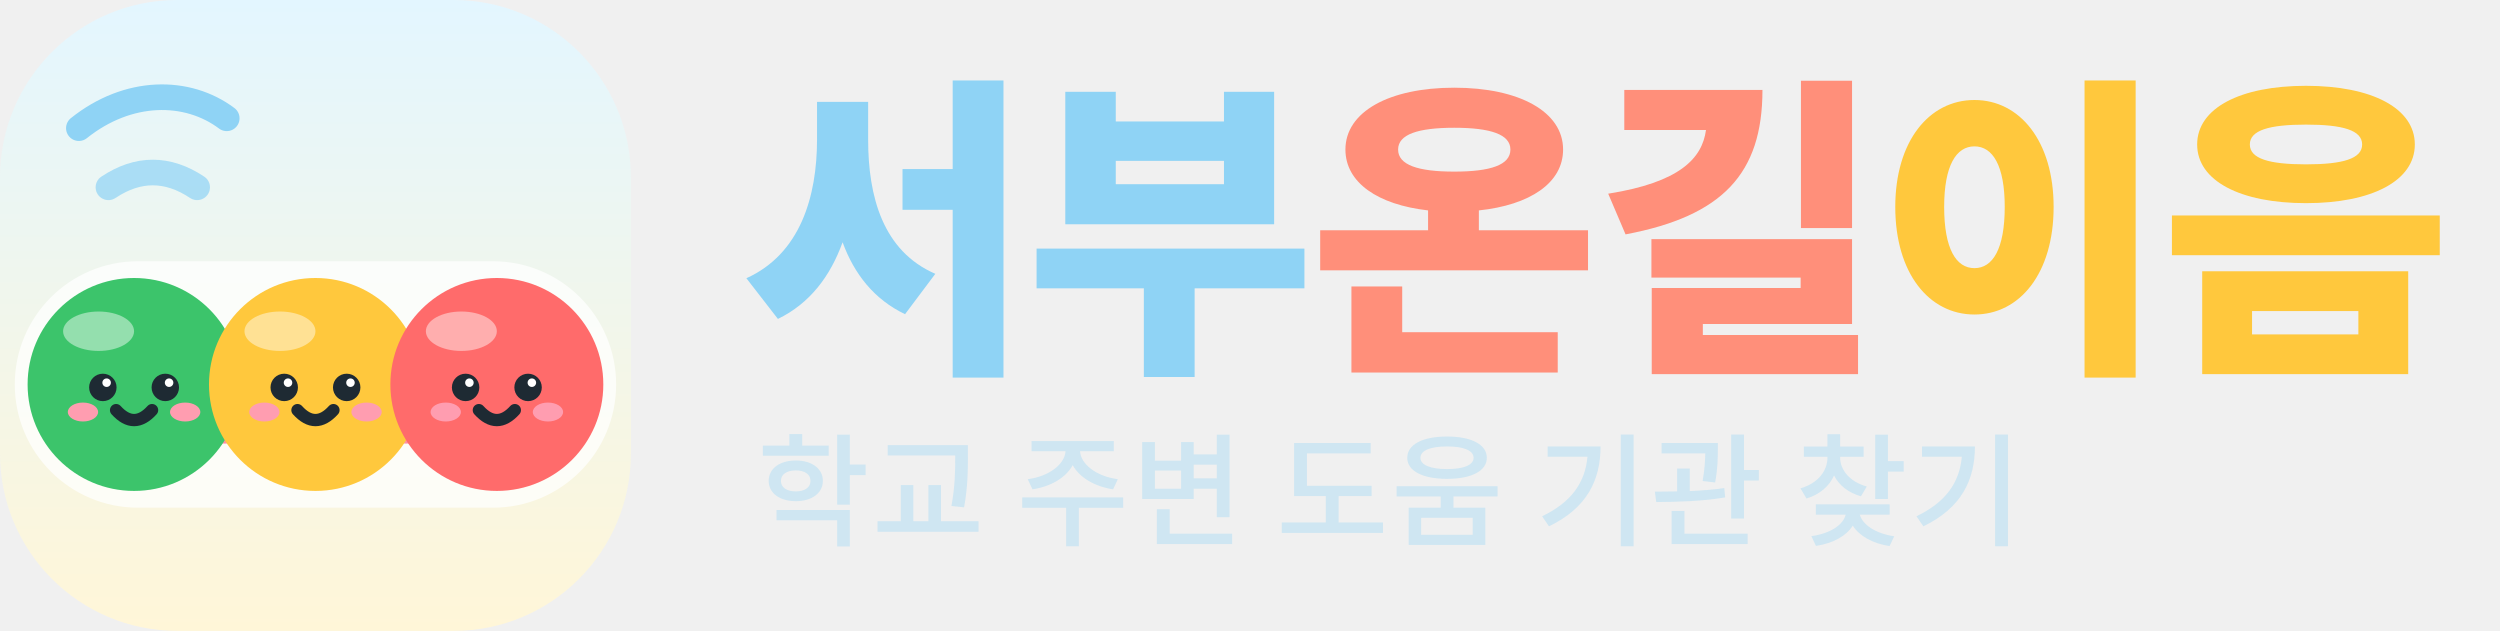
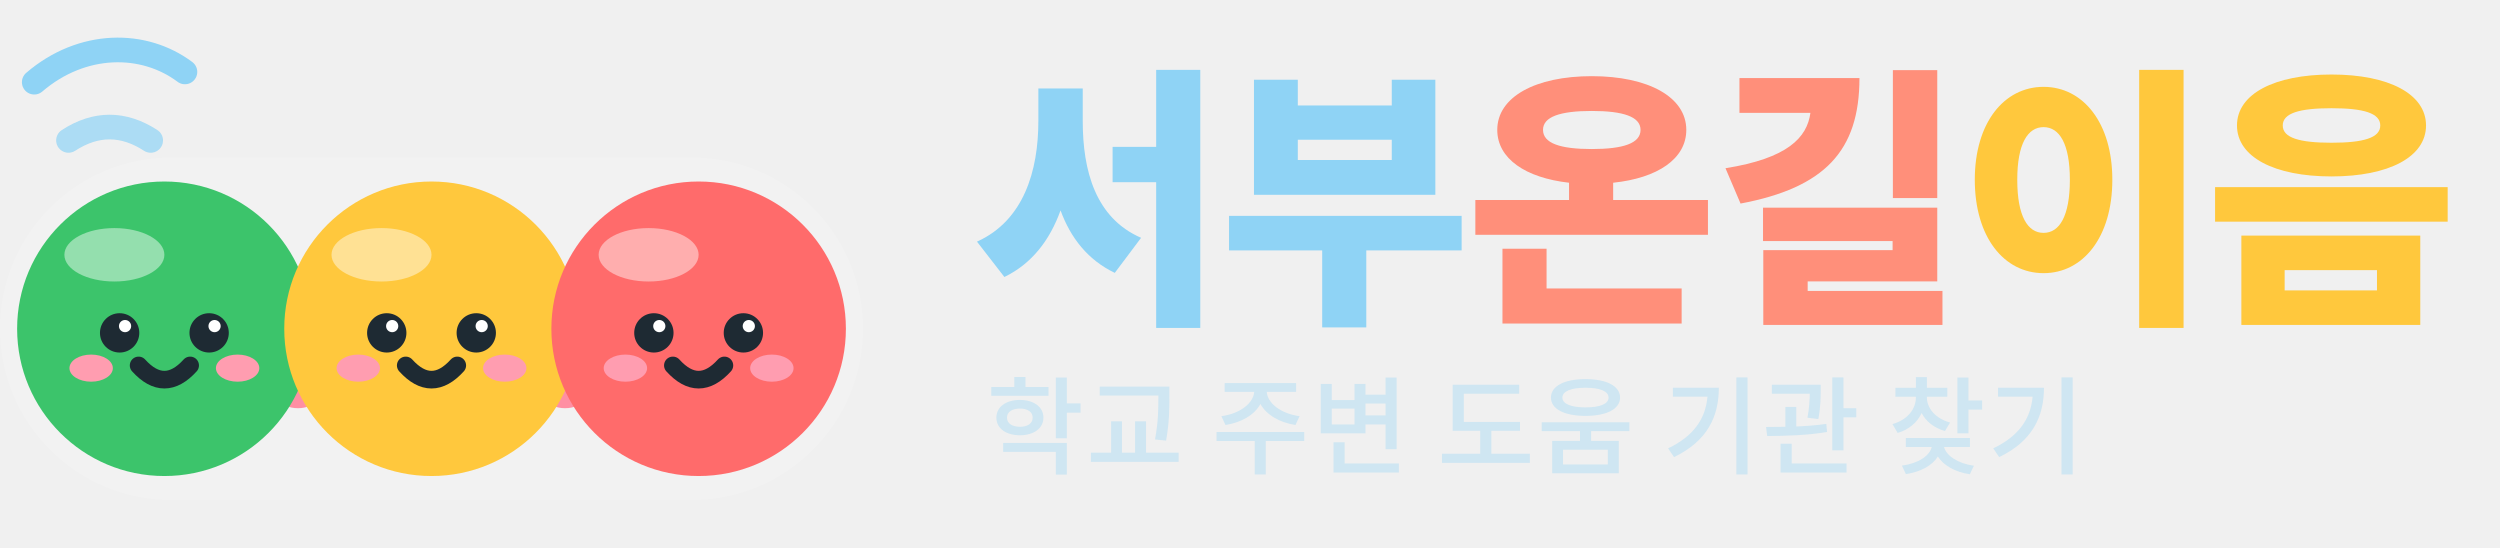
- <svg xmlns="http://www.w3.org/2000/svg" viewBox="0 0 317 80" width="317" height="80" role="img" aria-label="서부온길이음">
-   <g transform="translate(0 0) scale(1.25)">
-     <defs>
-       <linearGradient id="sgbg-dt" x1="0" y1="0" x2="0" y2="1">
-         <stop offset="0" stop-color="#E3F6FF" />
-         <stop offset="1" stop-color="#FFF6D8" />
-       </linearGradient>
-     </defs>
-     <rect width="64" height="64" rx="18" fill="url(#sgbg-dt)" />
-     <path d="M8 13c5-4 11-4 15-1" fill="none" stroke="#8FD3F5" stroke-width="2.6" stroke-linecap="round" />
-     <path d="M11 19c3-2 6-2 9 0" fill="none" stroke="#8FD3F5" stroke-width="2.6" stroke-linecap="round" opacity=".7" />
-     <rect x="1.5" y="26.5" width="61" height="25" rx="12.5" fill="#FFFFFF" opacity=".75" />
-     <circle cx="22.8" cy="42.5" r="2.5" fill="#FF8FA3" />
-     <circle cx="41.2" cy="42.5" r="2.5" fill="#FF8FA3" />
-     <circle cx="13.6" cy="39" r="10.8" fill="#3CC46B" />
-     <ellipse cx="10.0" cy="33.6" rx="3.6" ry="2" fill="#fff" opacity=".45" />
-     <circle cx="10.432" cy="39.3" r="1.392" fill="#1E2A33" />
-     <circle cx="16.768" cy="39.3" r="1.392" fill="#1E2A33" />
-     <circle cx="10.816" cy="38.82" r="0.432" fill="#fff" />
-     <circle cx="17.152" cy="38.82" r="0.432" fill="#fff" />
-     <path d="M11.776 41.604q1.824 2.016 3.648 0" fill="none" stroke="#1E2A33" stroke-width="1.248" stroke-linecap="round" />
-     <ellipse cx="8.416" cy="41.796" rx="1.536" ry="0.96" fill="#FF9DB0" />
-     <ellipse cx="18.784" cy="41.796" rx="1.536" ry="0.96" fill="#FF9DB0" />
-     <circle cx="32" cy="39" r="10.8" fill="#FFC83D" />
-     <ellipse cx="28.4" cy="33.6" rx="3.6" ry="2" fill="#fff" opacity=".45" />
-     <circle cx="28.832" cy="39.3" r="1.392" fill="#1E2A33" />
-     <circle cx="35.168" cy="39.3" r="1.392" fill="#1E2A33" />
-     <circle cx="29.216" cy="38.82" r="0.432" fill="#fff" />
-     <circle cx="35.552" cy="38.82" r="0.432" fill="#fff" />
-     <path d="M30.176 41.604q1.824 2.016 3.648 0" fill="none" stroke="#1E2A33" stroke-width="1.248" stroke-linecap="round" />
-     <ellipse cx="26.816" cy="41.796" rx="1.536" ry="0.96" fill="#FF9DB0" />
-     <ellipse cx="37.184" cy="41.796" rx="1.536" ry="0.96" fill="#FF9DB0" />
-     <circle cx="50.4" cy="39" r="10.8" fill="#FF6B6B" />
-     <ellipse cx="46.8" cy="33.6" rx="3.6" ry="2" fill="#fff" opacity=".45" />
-     <circle cx="47.232" cy="39.3" r="1.392" fill="#1E2A33" />
-     <circle cx="53.568" cy="39.3" r="1.392" fill="#1E2A33" />
-     <circle cx="47.616" cy="38.82" r="0.432" fill="#fff" />
-     <circle cx="53.952" cy="38.82" r="0.432" fill="#fff" />
-     <path d="M48.576 41.604q1.824 2.016 3.648 0" fill="none" stroke="#1E2A33" stroke-width="1.248" stroke-linecap="round" />
-     <ellipse cx="45.216" cy="41.796" rx="1.536" ry="0.96" fill="#FF9DB0" />
-     <ellipse cx="55.584" cy="41.796" rx="1.536" ry="0.96" fill="#FF9DB0" />
+ <svg xmlns="http://www.w3.org/2000/svg" viewBox="0 0 365 80" width="365" height="80" role="img" aria-label="서부온길이음">
+   <g transform="translate(0 0) scale(1.0)">
+     <rect x="0" y="23" width="126" height="50" rx="25" fill="#FFFFFF" opacity=".14" />
+     <path d="M5 12c7-6 16-6 22-1.5" fill="none" stroke="#8FD3F5" stroke-width="3.6" stroke-linecap="round" />
+     <path d="M10 20.5c4-2.6 8-2.6 12 0" fill="none" stroke="#8FD3F5" stroke-width="3.6" stroke-linecap="round" opacity=".7" />
+     <circle cx="43.5" cy="55" r="4.6" fill="#FF8FA3" />
+     <circle cx="82.5" cy="55" r="4.6" fill="#FF8FA3" />
+     <circle cx="24" cy="48" r="21.5" fill="#3CC46B" />
+     <ellipse cx="16.7" cy="37.2" rx="7.3" ry="3.9" fill="#fff" opacity=".45" />
+     <circle cx="17.466" cy="48.6" r="2.871" fill="#1E2A33" />
+     <circle cx="30.534" cy="48.6" r="2.871" fill="#1E2A33" />
+     <circle cx="18.258" cy="47.61" r="0.891" fill="#fff" />
+     <circle cx="31.326" cy="47.61" r="0.891" fill="#fff" />
+     <path d="M20.238 53.352q3.762 4.158 7.524 0" fill="none" stroke="#1E2A33" stroke-width="2.574" stroke-linecap="round" />
+     <ellipse cx="13.308" cy="53.748" rx="3.168" ry="1.98" fill="#FF9DB0" />
+     <ellipse cx="34.692" cy="53.748" rx="3.168" ry="1.98" fill="#FF9DB0" />
+     <circle cx="63" cy="48" r="21.5" fill="#FFC83D" />
+     <ellipse cx="55.7" cy="37.2" rx="7.3" ry="3.9" fill="#fff" opacity=".45" />
+     <circle cx="56.466" cy="48.6" r="2.871" fill="#1E2A33" />
+     <circle cx="69.534" cy="48.6" r="2.871" fill="#1E2A33" />
+     <circle cx="57.258" cy="47.61" r="0.891" fill="#fff" />
+     <circle cx="70.326" cy="47.61" r="0.891" fill="#fff" />
+     <path d="M59.238 53.352q3.762 4.158 7.524 0" fill="none" stroke="#1E2A33" stroke-width="2.574" stroke-linecap="round" />
+     <ellipse cx="52.308" cy="53.748" rx="3.168" ry="1.98" fill="#FF9DB0" />
+     <ellipse cx="73.692" cy="53.748" rx="3.168" ry="1.98" fill="#FF9DB0" />
+     <circle cx="102" cy="48" r="21.5" fill="#FF6B6B" />
+     <ellipse cx="94.7" cy="37.2" rx="7.3" ry="3.9" fill="#fff" opacity=".45" />
+     <circle cx="95.466" cy="48.6" r="2.871" fill="#1E2A33" />
+     <circle cx="108.534" cy="48.6" r="2.871" fill="#1E2A33" />
+     <circle cx="96.258" cy="47.61" r="0.891" fill="#fff" />
+     <circle cx="109.326" cy="47.61" r="0.891" fill="#fff" />
+     <path d="M98.238 53.352q3.762 4.158 7.524 0" fill="none" stroke="#1E2A33" stroke-width="2.574" stroke-linecap="round" />
+     <ellipse cx="91.308" cy="53.748" rx="3.168" ry="1.98" fill="#FF9DB0" />
+     <ellipse cx="112.692" cy="53.748" rx="3.168" ry="1.98" fill="#FF9DB0" />
  </g>
-   <path d="M120.80 10.20V21.44H114.44V26.60H120.80V47.88H127.24V10.20ZM103.60 12.92V17.68C103.60 24.92 101.48 32.20 94.64 35.28L98.64 40.44C102.68 38.48 105.28 35.04 106.84 30.72C108.32 34.76 110.84 37.96 114.76 39.84L118.60 34.72C111.96 31.84 110.08 24.96 110.08 17.68V12.92Z M135.08 11.64V28.44H161.56V11.64H155.20V15.40H141.48V11.64ZM141.48 20.40H155.20V23.36H141.48ZM131.44 31.52V36.56H145.04V47.80H151.48V36.56H165.40V31.52Z" fill="#8FD3F5" />
-   <path d="M184.40 16.20C189.00 16.20 191.52 17.04 191.52 18.96C191.52 20.92 189.00 21.76 184.40 21.76C179.80 21.76 177.28 20.92 177.28 18.96C177.28 17.04 179.80 16.20 184.40 16.20ZM184.40 11.12C176.16 11.12 170.60 14.16 170.60 18.96C170.60 23.16 174.72 25.96 181.08 26.68V29.20H167.40V34.28H201.36V29.20H187.52V26.68C194.00 26.00 198.20 23.20 198.20 18.96C198.20 14.16 192.64 11.12 184.40 11.12ZM171.36 36.32V47.24H197.52V42.12H177.80V36.32Z M228.36 10.24V28.92H234.84V10.24ZM205.96 11.40V16.48H216.32C215.84 20.08 213.00 23.12 203.92 24.56L206.12 29.72C218.40 27.40 223.48 22.04 223.48 11.40ZM209.44 42.48V47.44H235.60V42.48H215.92V41.08H234.84V30.32H209.40V35.20H228.32V36.52H209.44Z" fill="#FF8F7A" />
-   <path d="M264.32 10.20V47.88H270.80V10.20ZM250.36 12.68C244.60 12.68 240.32 17.92 240.32 26.24C240.32 34.64 244.60 39.88 250.36 39.88C256.12 39.88 260.40 34.64 260.40 26.24C260.40 17.92 256.12 12.68 250.36 12.68ZM250.36 18.56C252.68 18.56 254.20 21.00 254.20 26.24C254.20 31.56 252.68 34.00 250.36 34.00C248.04 34.00 246.52 31.56 246.52 26.24C246.52 21.00 248.04 18.56 250.36 18.56Z M292.40 10.88C284.04 10.88 278.60 13.72 278.60 18.32C278.60 22.92 284.04 25.76 292.40 25.76C300.76 25.76 306.20 22.92 306.20 18.32C306.20 13.72 300.76 10.88 292.40 10.88ZM292.40 15.80C297.08 15.80 299.52 16.52 299.52 18.32C299.52 20.12 297.08 20.84 292.40 20.84C287.72 20.84 285.28 20.12 285.28 18.32C285.28 16.52 287.72 15.80 292.40 15.80ZM279.24 34.40V47.44H305.36V34.40ZM299.04 39.44V42.40H285.56V39.44ZM275.40 27.32V32.36H309.36V27.32Z" fill="#FFC83D" />
-   <path d="M100.91 58.39C98.87 58.39 97.47 59.41 97.47 60.98C97.47 62.53 98.87 63.55 100.91 63.55C102.93 63.55 104.34 62.53 104.34 60.98C104.34 59.41 102.93 58.39 100.91 58.39ZM100.91 59.65C102.03 59.65 102.77 60.13 102.77 60.98C102.77 61.82 102.03 62.31 100.91 62.31C99.78 62.31 99.02 61.82 99.02 60.98C99.02 60.13 99.78 59.65 100.91 59.65ZM98.46 64.67V65.97H106.15V69.29H107.76V64.67ZM100.09 55.04V56.50H96.73V57.79H105.08V56.50H101.72V55.04ZM106.15 55.12V63.99H107.76V60.25H109.76V58.90H107.76V55.12Z M112.56 56.44V57.75H121.12V57.91C121.12 59.65 121.12 61.55 120.64 64.16L122.25 64.33C122.73 61.58 122.73 59.69 122.73 57.91V56.44ZM117.72 61.51V66.09H115.81V61.51H114.22V66.09H111.27V67.43H124.08V66.09H119.32V61.51Z  M130.80 55.93V57.21H135.11C135.01 58.86 133.03 60.41 130.32 60.76L130.92 62.05C133.26 61.69 135.17 60.56 136.02 58.98C136.89 60.56 138.80 61.69 141.14 62.05L141.74 60.76C139.03 60.41 137.04 58.86 136.95 57.21H141.23V55.93ZM129.62 63.07V64.39H135.19V69.27H136.80V64.39H142.42V63.07Z M146.44 59.66H149.76V61.97H146.44ZM154.29 58.92V60.65H151.36V58.92ZM144.83 56.05V63.27H151.36V61.97H154.29V65.58H155.91V55.12H154.29V57.62H151.36V56.05H149.76V58.41H146.44V56.05ZM146.69 64.57V68.99H156.24V67.67H148.32V64.57Z  M164.09 56.17V62.90H168.11V66.25H162.53V67.58H175.36V66.25H169.74V62.90H173.92V61.60H165.72V57.49H173.80V56.17Z M183.49 55.35C180.39 55.35 178.44 56.36 178.44 58.05C178.44 59.72 180.39 60.72 183.49 60.72C186.57 60.72 188.53 59.72 188.53 58.05C188.53 56.36 186.57 55.35 183.49 55.35ZM183.49 56.61C185.60 56.61 186.85 57.12 186.85 58.05C186.85 58.96 185.60 59.48 183.49 59.48C181.38 59.48 180.11 58.96 180.11 58.05C180.11 57.12 181.38 56.61 183.49 56.61ZM186.74 65.66V67.81H180.20V65.66ZM177.09 61.65V62.95H182.68V64.37H178.62V69.10H188.34V64.37H184.30V62.95H189.89V61.65Z  M205.51 55.10V69.27H207.14V55.10ZM196.24 56.61V57.91H201.29C201.00 61.18 199.26 63.68 195.54 65.46L196.41 66.74C201.28 64.39 202.95 60.81 202.95 56.61Z M210.69 56.17V57.49H216.23C216.21 58.37 216.16 59.49 215.89 60.99L217.48 61.18C217.82 59.35 217.82 57.94 217.82 56.99V56.17ZM210.01 63.66C212.48 63.64 215.82 63.58 218.75 63.07L218.64 61.89C217.26 62.09 215.75 62.20 214.26 62.27V59.41H212.66V62.31L209.84 62.34ZM219.51 55.10V65.75H221.14V60.93H223.02V59.60H221.14V55.10ZM211.96 64.79V68.99H221.60V67.67H213.59V64.79Z  M231.72 55.06V56.62H228.73V57.92H231.72V58.02C231.72 59.74 230.48 61.30 228.30 61.92L229.06 63.21C230.73 62.71 231.94 61.66 232.56 60.30C233.18 61.52 234.36 62.48 235.97 62.93L236.71 61.69C234.54 61.09 233.33 59.58 233.33 58.02V57.92H236.31V56.62H233.33V55.06ZM237.78 55.12V63.27H239.39V59.80H241.39V58.47H239.39V55.12ZM230.25 63.95V65.26H234.03C233.74 66.53 232.08 67.66 229.68 67.98L230.26 69.22C232.44 68.90 234.12 67.95 234.93 66.65C235.75 67.95 237.46 68.93 239.60 69.24L240.19 68.00C237.81 67.66 236.14 66.50 235.83 65.26H239.61V63.95Z M252.98 55.10V69.27H254.61V55.10ZM243.71 56.61V57.91H248.76C248.47 61.18 246.73 63.68 243.01 65.46L243.88 66.74C248.75 64.39 250.42 60.81 250.42 56.61Z" fill="#CFE6F2" />
+   <path d="M168.80 10.20V21.44H162.44V26.60H168.80V47.88H175.24V10.20ZM151.60 12.92V17.68C151.60 24.92 149.48 32.20 142.64 35.28L146.64 40.44C150.68 38.48 153.28 35.04 154.84 30.72C156.32 34.76 158.84 37.96 162.76 39.84L166.60 34.72C159.96 31.84 158.08 24.96 158.08 17.68V12.92Z M183.08 11.64V28.44H209.56V11.64H203.20V15.40H189.48V11.64ZM189.48 20.40H203.20V23.36H189.48ZM179.44 31.52V36.56H193.04V47.80H199.48V36.56H213.40V31.52Z" fill="#8FD3F5" />
+   <path d="M232.40 16.20C237.00 16.20 239.52 17.04 239.52 18.96C239.52 20.92 237.00 21.76 232.40 21.76C227.80 21.76 225.28 20.92 225.28 18.96C225.28 17.04 227.80 16.20 232.40 16.20ZM232.40 11.12C224.16 11.12 218.60 14.16 218.60 18.96C218.60 23.16 222.72 25.96 229.08 26.68V29.20H215.40V34.28H249.36V29.20H235.52V26.68C242.00 26.00 246.20 23.20 246.20 18.96C246.20 14.16 240.64 11.12 232.40 11.12ZM219.36 36.32V47.24H245.52V42.12H225.80V36.32Z M276.36 10.24V28.92H282.84V10.24ZM253.96 11.40V16.48H264.32C263.84 20.08 261.00 23.12 251.92 24.56L254.12 29.72C266.40 27.40 271.48 22.04 271.48 11.40ZM257.44 42.48V47.44H283.60V42.48H263.92V41.08H282.84V30.32H257.40V35.20H276.32V36.52H257.44Z" fill="#FF8F7A" />
+   <path d="M312.32 10.20V47.88H318.80V10.20ZM298.36 12.68C292.60 12.68 288.32 17.92 288.32 26.24C288.32 34.64 292.60 39.88 298.36 39.88C304.12 39.88 308.40 34.64 308.40 26.24C308.40 17.92 304.12 12.68 298.36 12.68ZM298.36 18.56C300.68 18.56 302.20 21.00 302.20 26.24C302.20 31.56 300.68 34.00 298.36 34.00C296.04 34.00 294.52 31.56 294.52 26.24C294.52 21.00 296.04 18.56 298.36 18.56Z M340.40 10.88C332.04 10.88 326.60 13.72 326.60 18.32C326.60 22.92 332.04 25.76 340.40 25.76C348.76 25.76 354.20 22.92 354.20 18.32C354.20 13.72 348.76 10.88 340.40 10.88ZM340.40 15.80C345.08 15.80 347.52 16.52 347.52 18.32C347.52 20.12 345.08 20.84 340.40 20.84C335.72 20.84 333.28 20.12 333.28 18.32C333.28 16.52 335.72 15.80 340.40 15.80ZM327.24 34.40V47.44H353.36V34.40ZM347.04 39.44V42.40H333.56V39.44ZM323.40 27.32V32.36H357.36V27.32Z" fill="#FFC83D" />
+   <path d="M148.91 58.39C146.87 58.39 145.47 59.41 145.47 60.98C145.47 62.53 146.87 63.55 148.91 63.55C150.93 63.55 152.34 62.53 152.34 60.98C152.34 59.41 150.93 58.39 148.91 58.39ZM148.91 59.65C150.03 59.65 150.77 60.13 150.77 60.98C150.77 61.82 150.03 62.31 148.91 62.31C147.78 62.31 147.02 61.82 147.02 60.98C147.02 60.13 147.78 59.65 148.91 59.65ZM146.46 64.67V65.97H154.15V69.29H155.76V64.67ZM148.09 55.04V56.50H144.73V57.79H153.08V56.50H149.72V55.04ZM154.15 55.12V63.99H155.76V60.25H157.76V58.90H155.76V55.12Z M160.56 56.44V57.75H169.12V57.91C169.12 59.65 169.12 61.55 168.63 64.16L170.25 64.33C170.73 61.58 170.73 59.69 170.73 57.91V56.44ZM165.72 61.51V66.09H163.81V61.51H162.22V66.09H159.27V67.43H172.08V66.09H167.32V61.51Z  M178.80 55.93V57.21H183.11C183.01 58.86 181.03 60.41 178.32 60.76L178.92 62.05C181.26 61.69 183.17 60.56 184.02 58.98C184.89 60.56 186.80 61.69 189.14 62.05L189.74 60.76C187.03 60.41 185.04 58.86 184.95 57.21H189.23V55.93ZM177.62 63.07V64.39H183.19V69.27H184.80V64.39H190.42V63.07Z M194.44 59.66H197.76V61.97H194.44ZM202.29 58.92V60.65H199.36V58.92ZM192.83 56.05V63.27H199.36V61.97H202.29V65.58H203.91V55.12H202.29V57.62H199.36V56.05H197.76V58.41H194.44V56.05ZM194.69 64.57V68.99H204.24V67.67H196.32V64.57Z  M212.09 56.17V62.90H216.11V66.25H210.53V67.58H223.36V66.25H217.74V62.90H221.92V61.60H213.72V57.49H221.80V56.17Z M231.49 55.35C228.39 55.35 226.44 56.36 226.44 58.05C226.44 59.72 228.39 60.72 231.49 60.72C234.57 60.72 236.53 59.72 236.53 58.05C236.53 56.36 234.57 55.35 231.49 55.35ZM231.49 56.61C233.60 56.61 234.85 57.12 234.85 58.05C234.85 58.96 233.60 59.48 231.49 59.48C229.38 59.48 228.11 58.96 228.11 58.05C228.11 57.12 229.38 56.61 231.49 56.61ZM234.74 65.66V67.81H228.20V65.66ZM225.09 61.65V62.95H230.68V64.37H226.62V69.10H236.34V64.37H232.30V62.95H237.89V61.65Z  M253.51 55.10V69.27H255.14V55.10ZM244.24 56.61V57.91H249.29C249.00 61.18 247.26 63.68 243.54 65.46L244.41 66.74C249.28 64.39 250.95 60.81 250.95 56.61Z M258.69 56.17V57.49H264.23C264.21 58.37 264.16 59.49 263.89 60.99L265.48 61.18C265.82 59.35 265.82 57.94 265.82 56.99V56.17ZM258.01 63.66C260.48 63.64 263.82 63.58 266.75 63.07L266.64 61.89C265.26 62.09 263.75 62.20 262.26 62.27V59.41H260.66V62.31L257.84 62.34ZM267.51 55.10V65.75H269.14V60.93H271.02V59.60H269.14V55.10ZM259.96 64.79V68.99H269.60V67.67H261.59V64.79Z  M279.72 55.06V56.62H276.73V57.92H279.72V58.02C279.72 59.74 278.48 61.30 276.30 61.92L277.06 63.21C278.73 62.71 279.94 61.66 280.56 60.30C281.18 61.52 282.36 62.48 283.97 62.93L284.71 61.69C282.54 61.09 281.33 59.58 281.33 58.02V57.92H284.31V56.62H281.33V55.06ZM285.78 55.12V63.27H287.39V59.80H289.39V58.47H287.39V55.12ZM278.25 63.95V65.26H282.03C281.74 66.53 280.08 67.66 277.68 67.98L278.26 69.22C280.44 68.90 282.12 67.95 282.93 66.65C283.75 67.95 285.46 68.93 287.60 69.24L288.19 68.00C285.81 67.66 284.14 66.50 283.83 65.26H287.61V63.95Z M300.98 55.10V69.27H302.61V55.10ZM291.71 56.61V57.91H296.76C296.47 61.18 294.73 63.68 291.01 65.46L291.88 66.74C296.75 64.39 298.42 60.81 298.42 56.61Z" fill="#CFE6F2" />
</svg>
